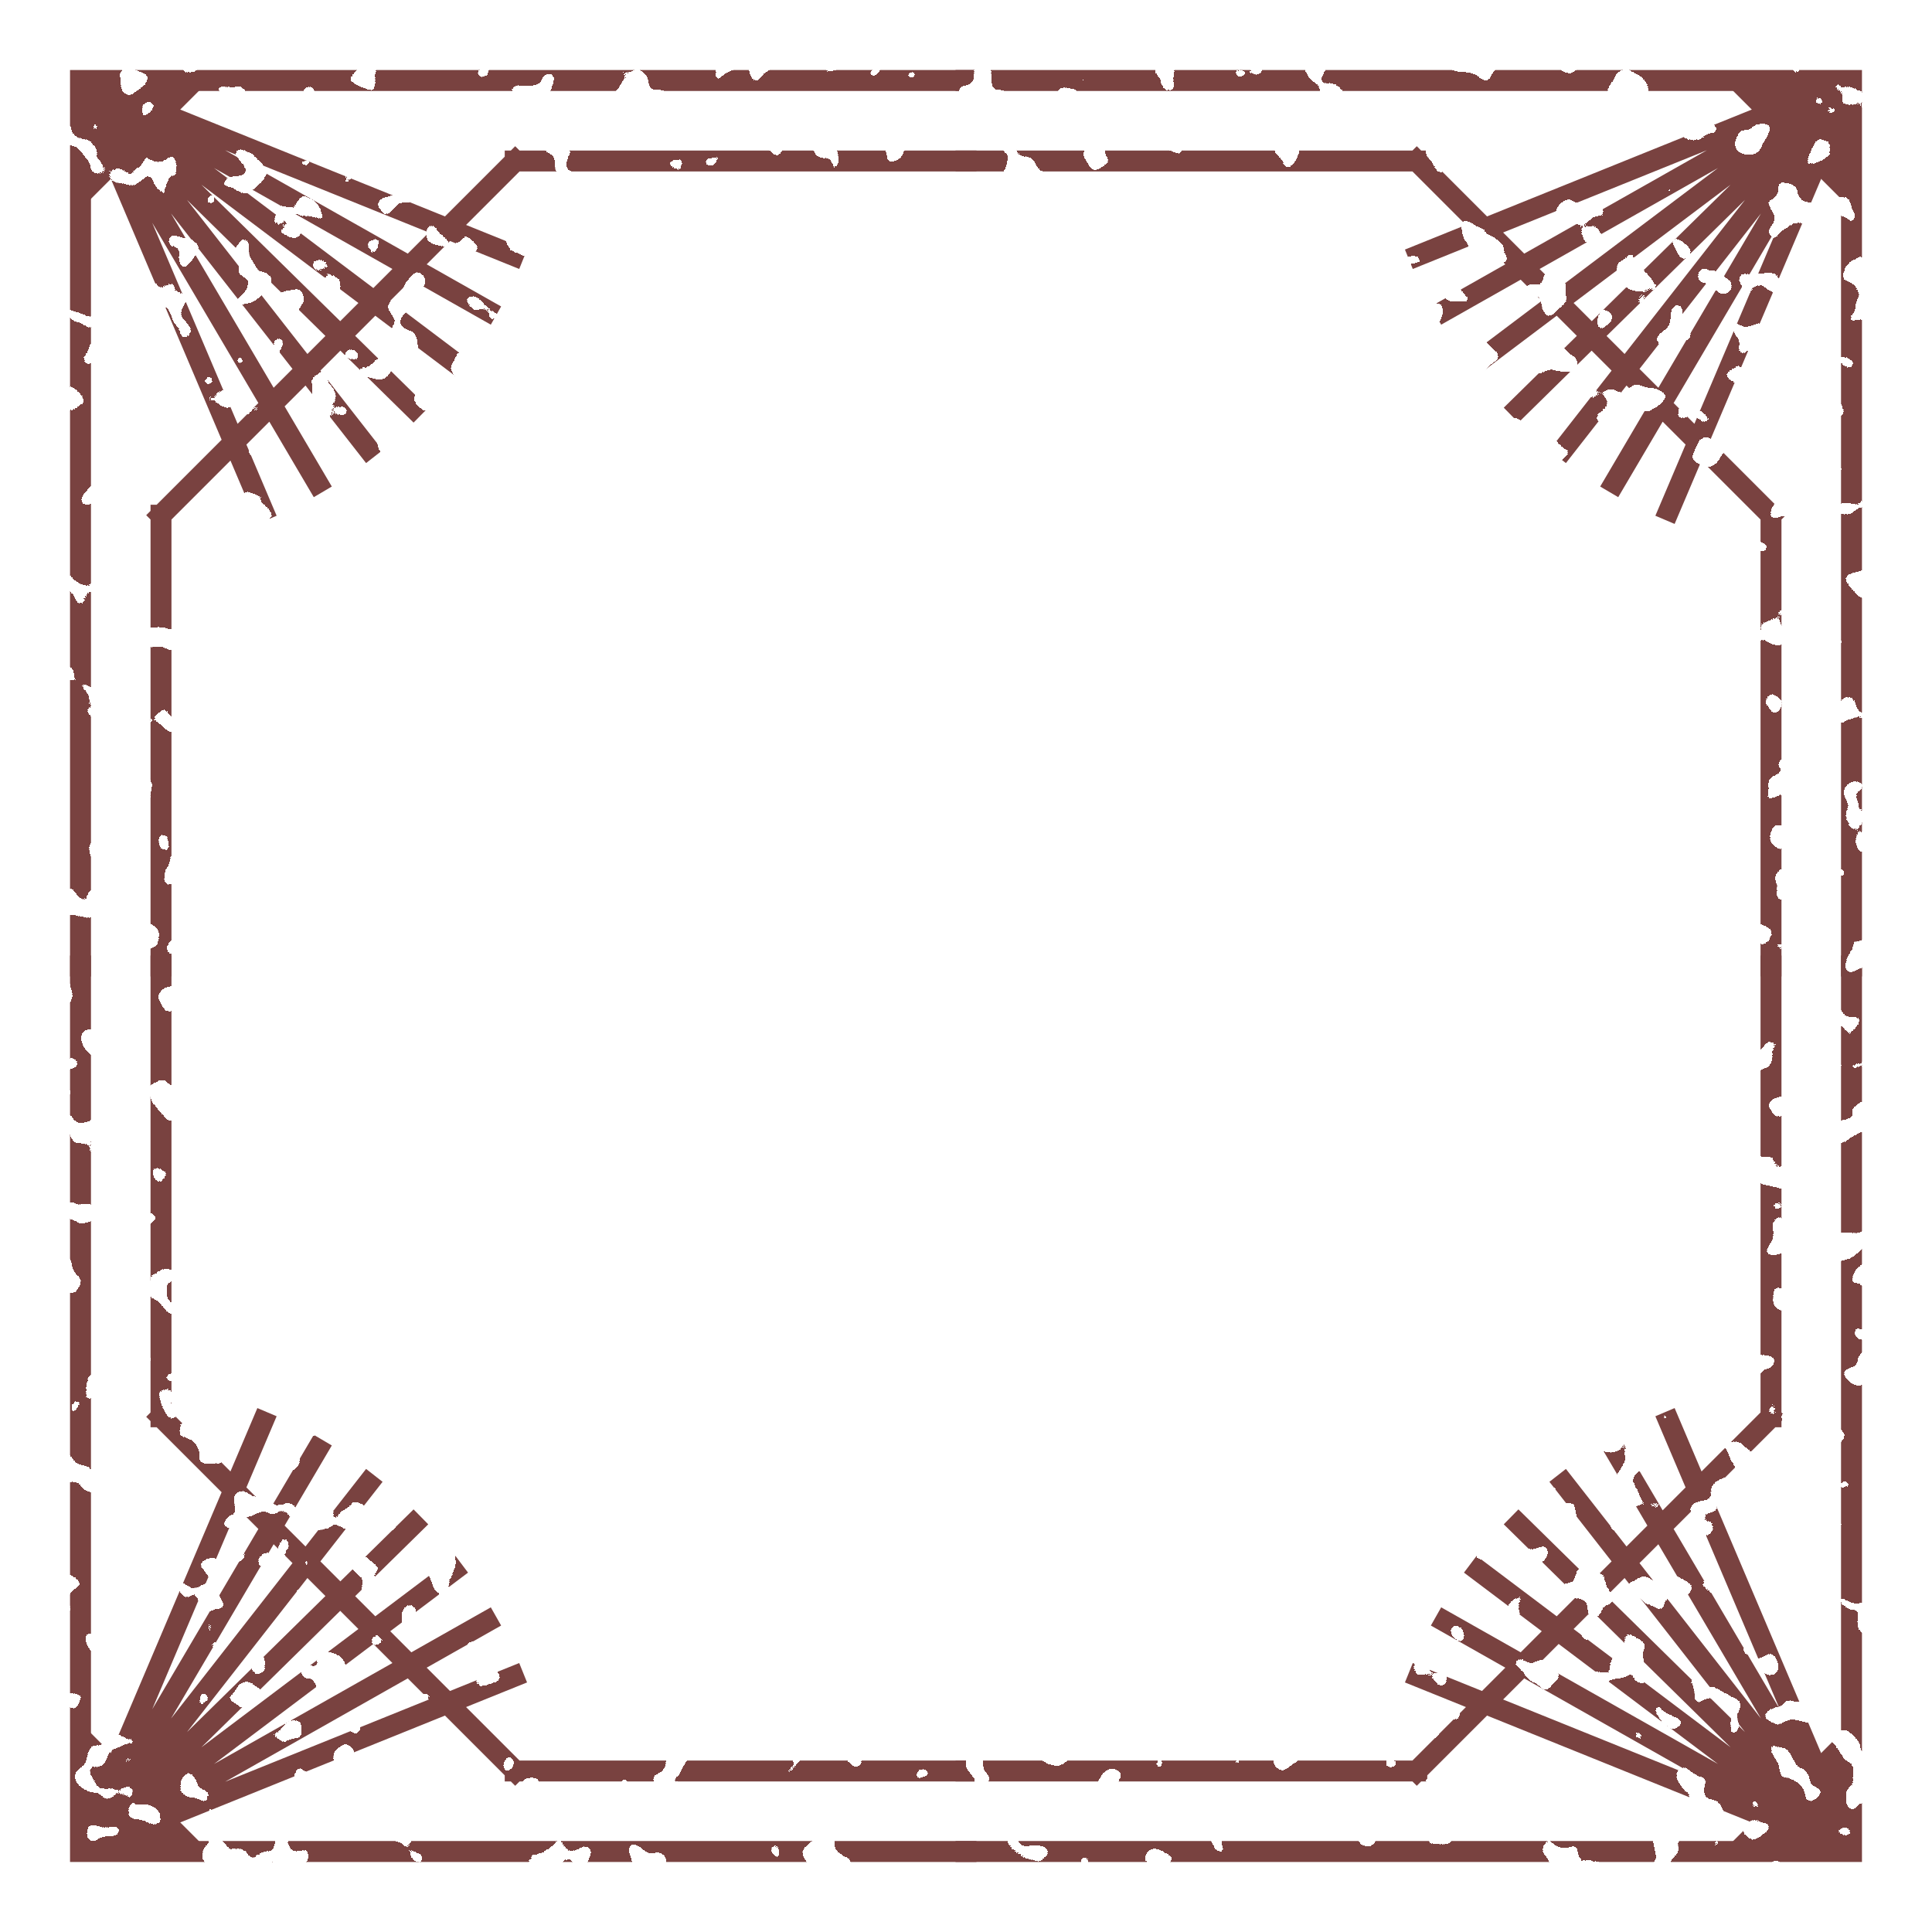
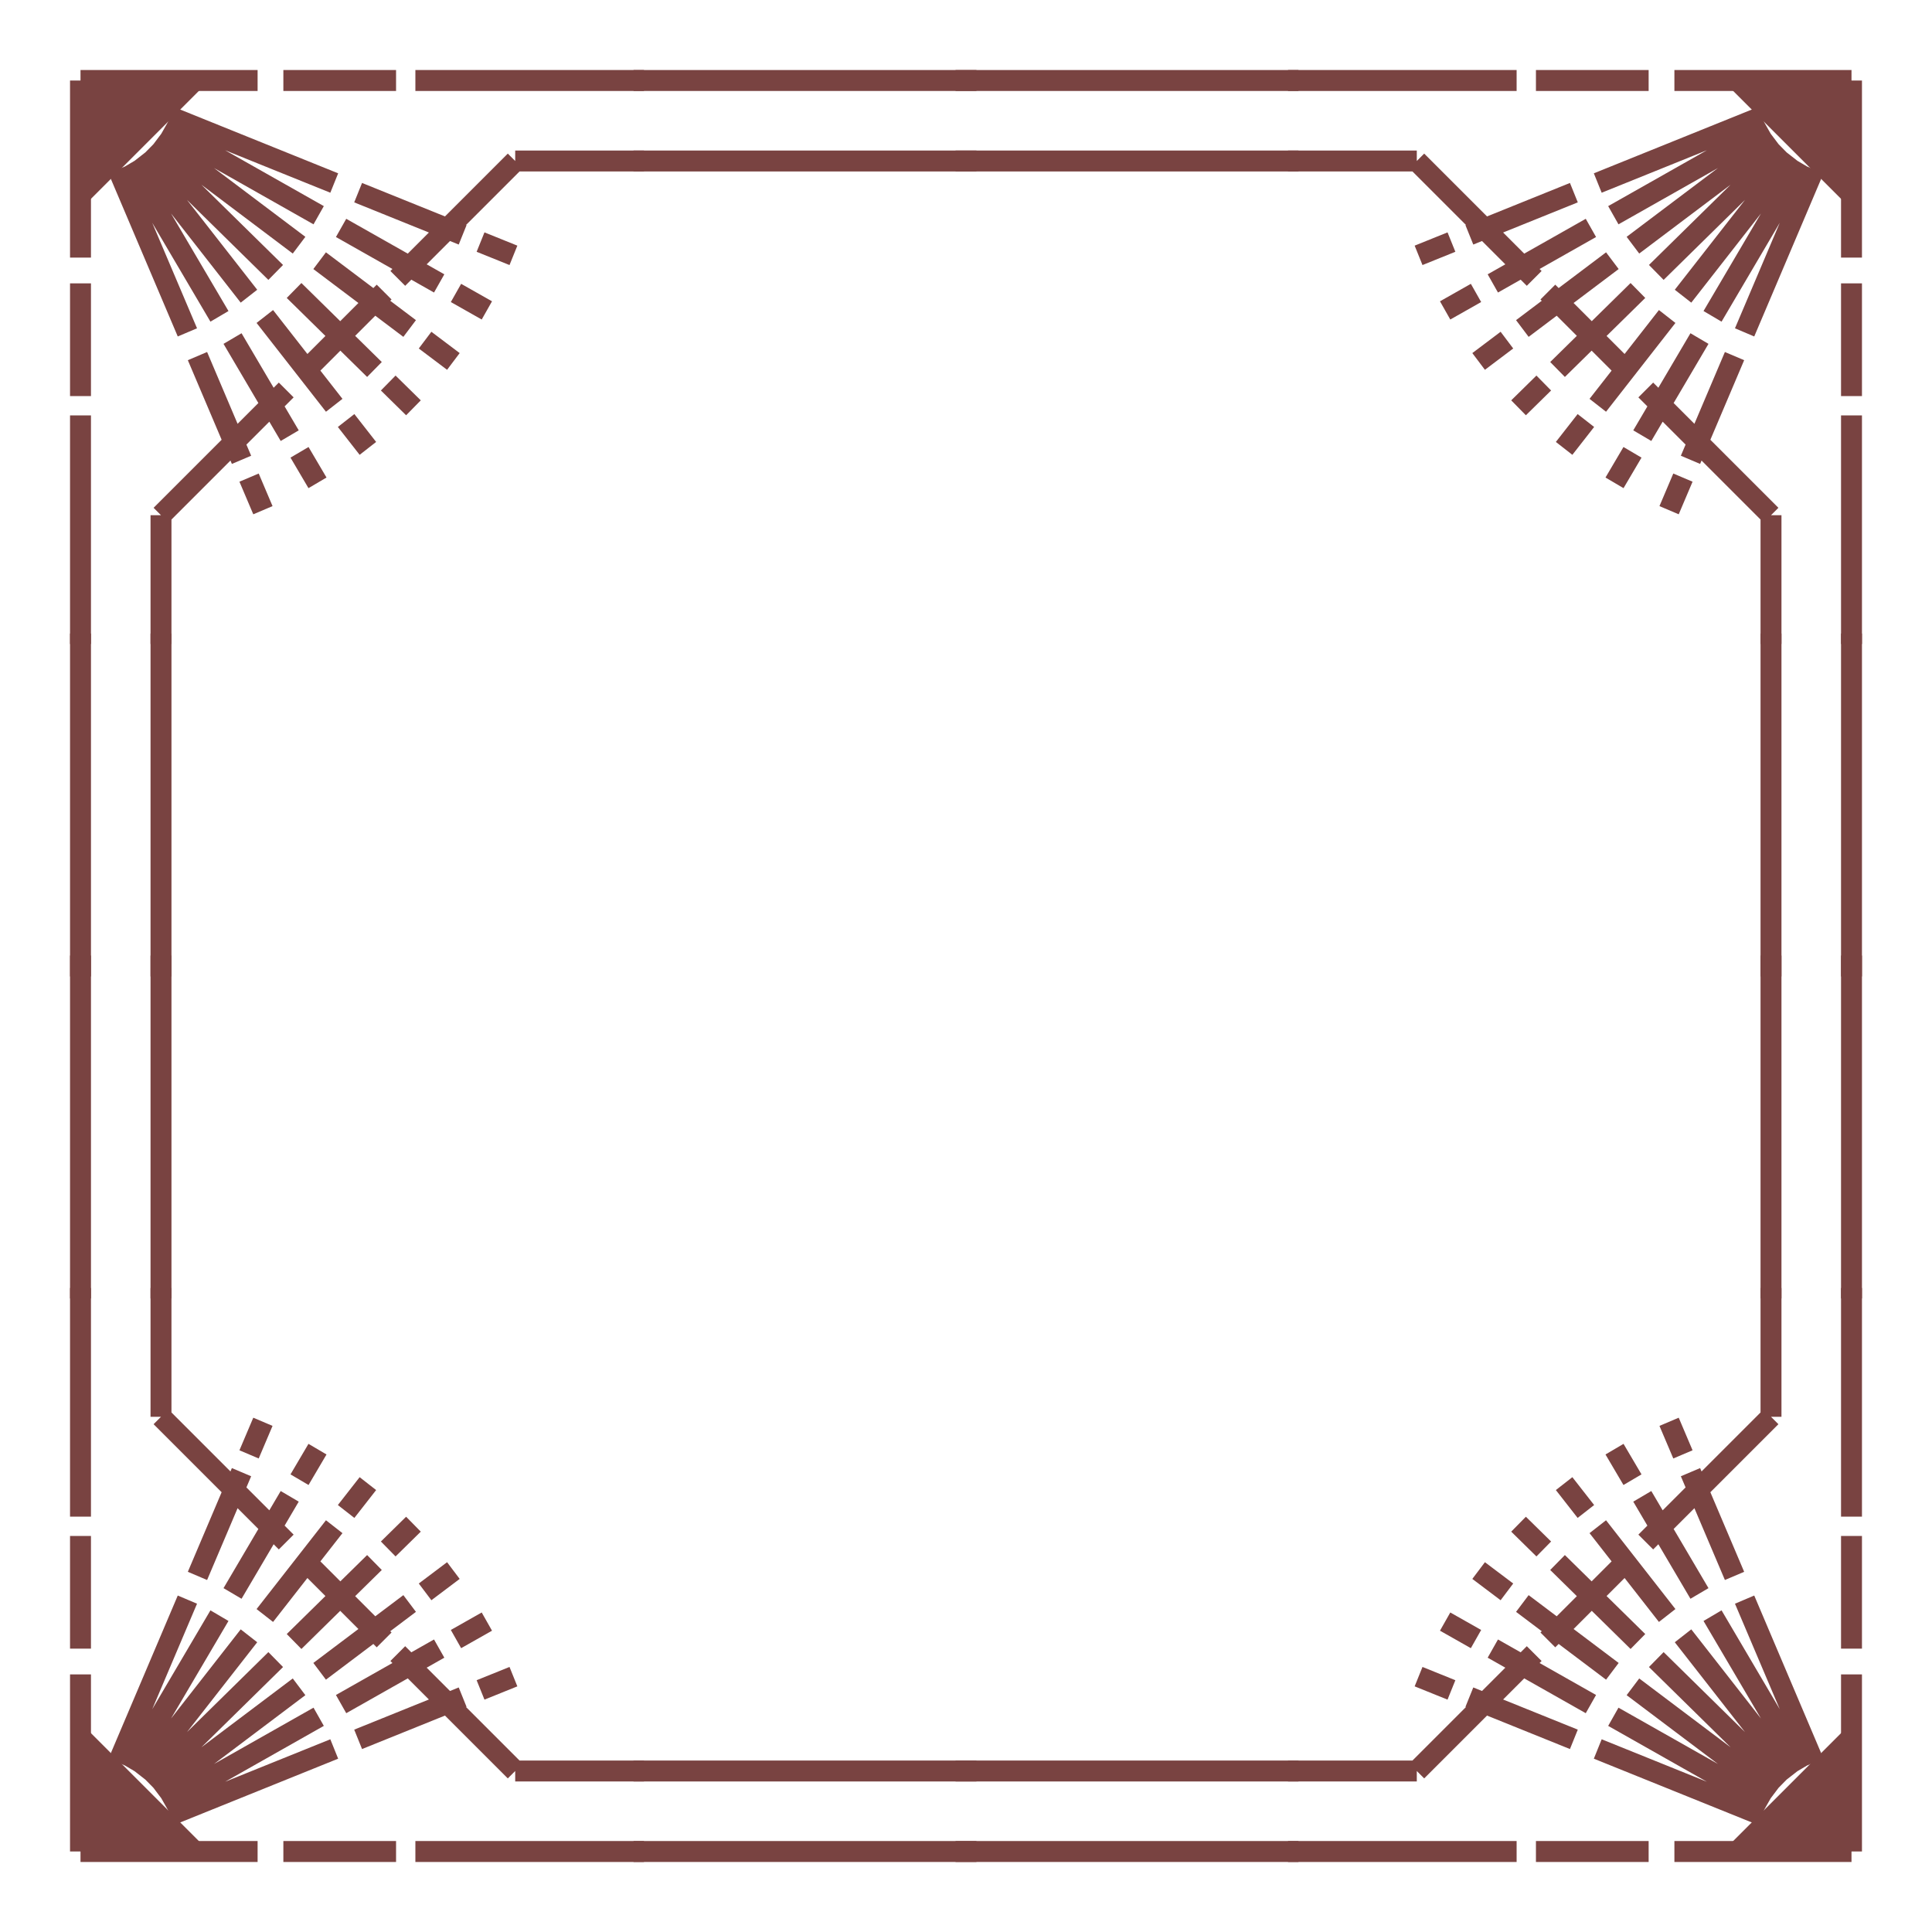
<svg xmlns="http://www.w3.org/2000/svg" width="120" height="120" viewBox="0 0 120 120">
  <defs>
    <g id="c">
-       <g fill="none" stroke="#794341" stroke-width="1.3" stroke-linecap="square">
-         <path d="M10 32L32 10 M10.56 7.25L31.89 15.86 M10.22 7.95L30.24 19.28 M9.79 8.61L28.16 22.45 M9.28 9.21L25.68 25.33 M8.69 9.73L22.85 27.85 M8.05 10.17L19.72 29.99 M7.34 10.52L16.33 31.69 M5 5L60 5 M5 5L5 60 M32 10L60 10 M10 32L10 60" />
-       </g>
+       <path fill="none" stroke="#794341" stroke-width="1.3" stroke-dasharray="11 1.6 7 1.2 16 2 9 1.4" d="M10 32L32 10 M10.56 7.25L31.89 15.86 M10.22 7.95L30.24 19.28 M9.79 8.61L28.16 22.45 M9.28 9.21L25.68 25.33 M8.69 9.73L22.85 27.85 M8.05 10.17L19.72 29.99 M7.34 10.52L16.33 31.69 M5 5L40 5 M5 5L5 40 M32 10L40 10 M10 32L10 40" />
+       <path fill="none" stroke="#794341" stroke-width="1.3" stroke-linecap="square" d="M40 5L60 5 M5 40L5 60 M40 10L60 10 M10 40L10 60" />
      <path d="M5 5 13 5 5 13Z" fill="#794341" />
    </g>
  </defs>
-   <filter id="wear" x="0" y="0" width="120" height="120" filterUnits="userSpaceOnUse">
-     <feTurbulence type="fractalNoise" baseFrequency="0.42" numOctaves="2" seed="7" result="n" />
-     <feColorMatrix in="n" type="matrix" values="0 0 0 0 0  0 0 0 0 0  0 0 0 0 0  1.6 0 0 0 -0.35" result="a" />
-     <feComponentTransfer in="a" result="m">
-       <feFuncA type="discrete" tableValues="0 1 1 1" />
-     </feComponentTransfer>
-     <feComposite in="SourceGraphic" in2="m" operator="in" />
-   </filter>
-   <g filter="url(#wear)" fill="#794341">
+   <g fill="#794341">
    <use href="#c" />
    <use href="#c" transform="matrix(-1 0 0 1 120 0)" />
    <use href="#c" transform="matrix(1 0 0 -1 0 120)" />
    <use href="#c" transform="matrix(-1 0 0 -1 120 120)" />
  </g>
</svg>
